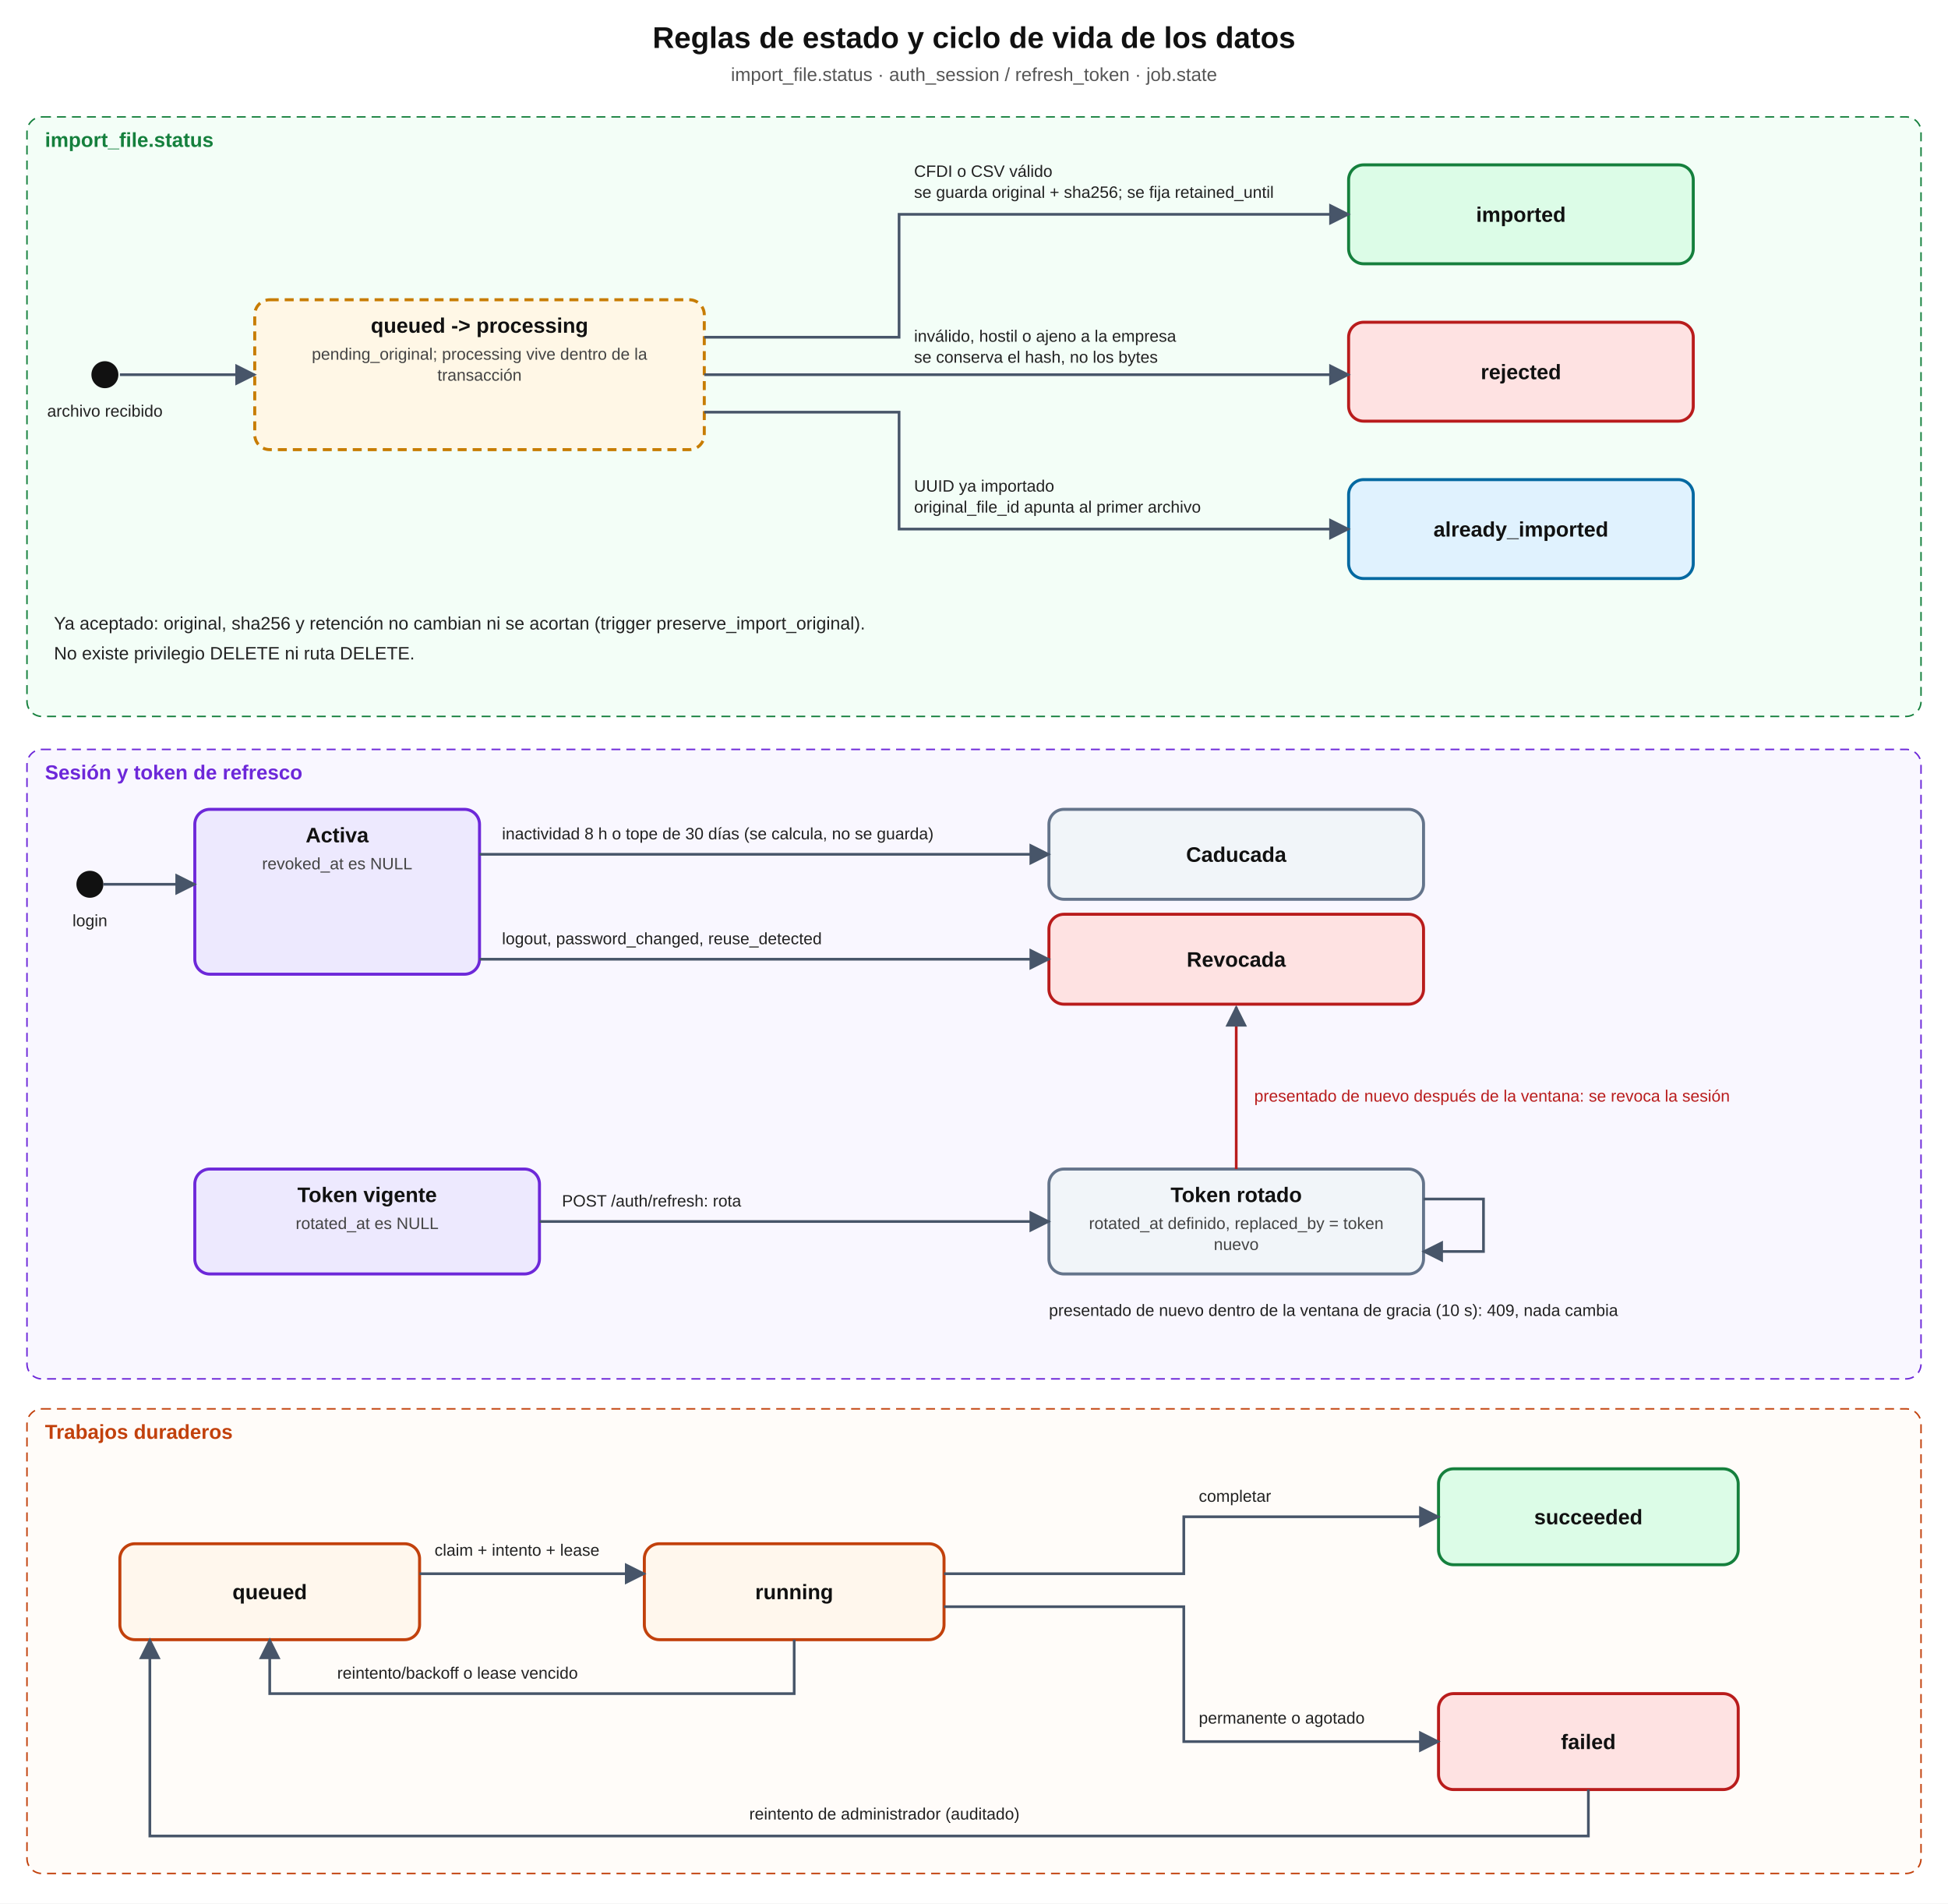
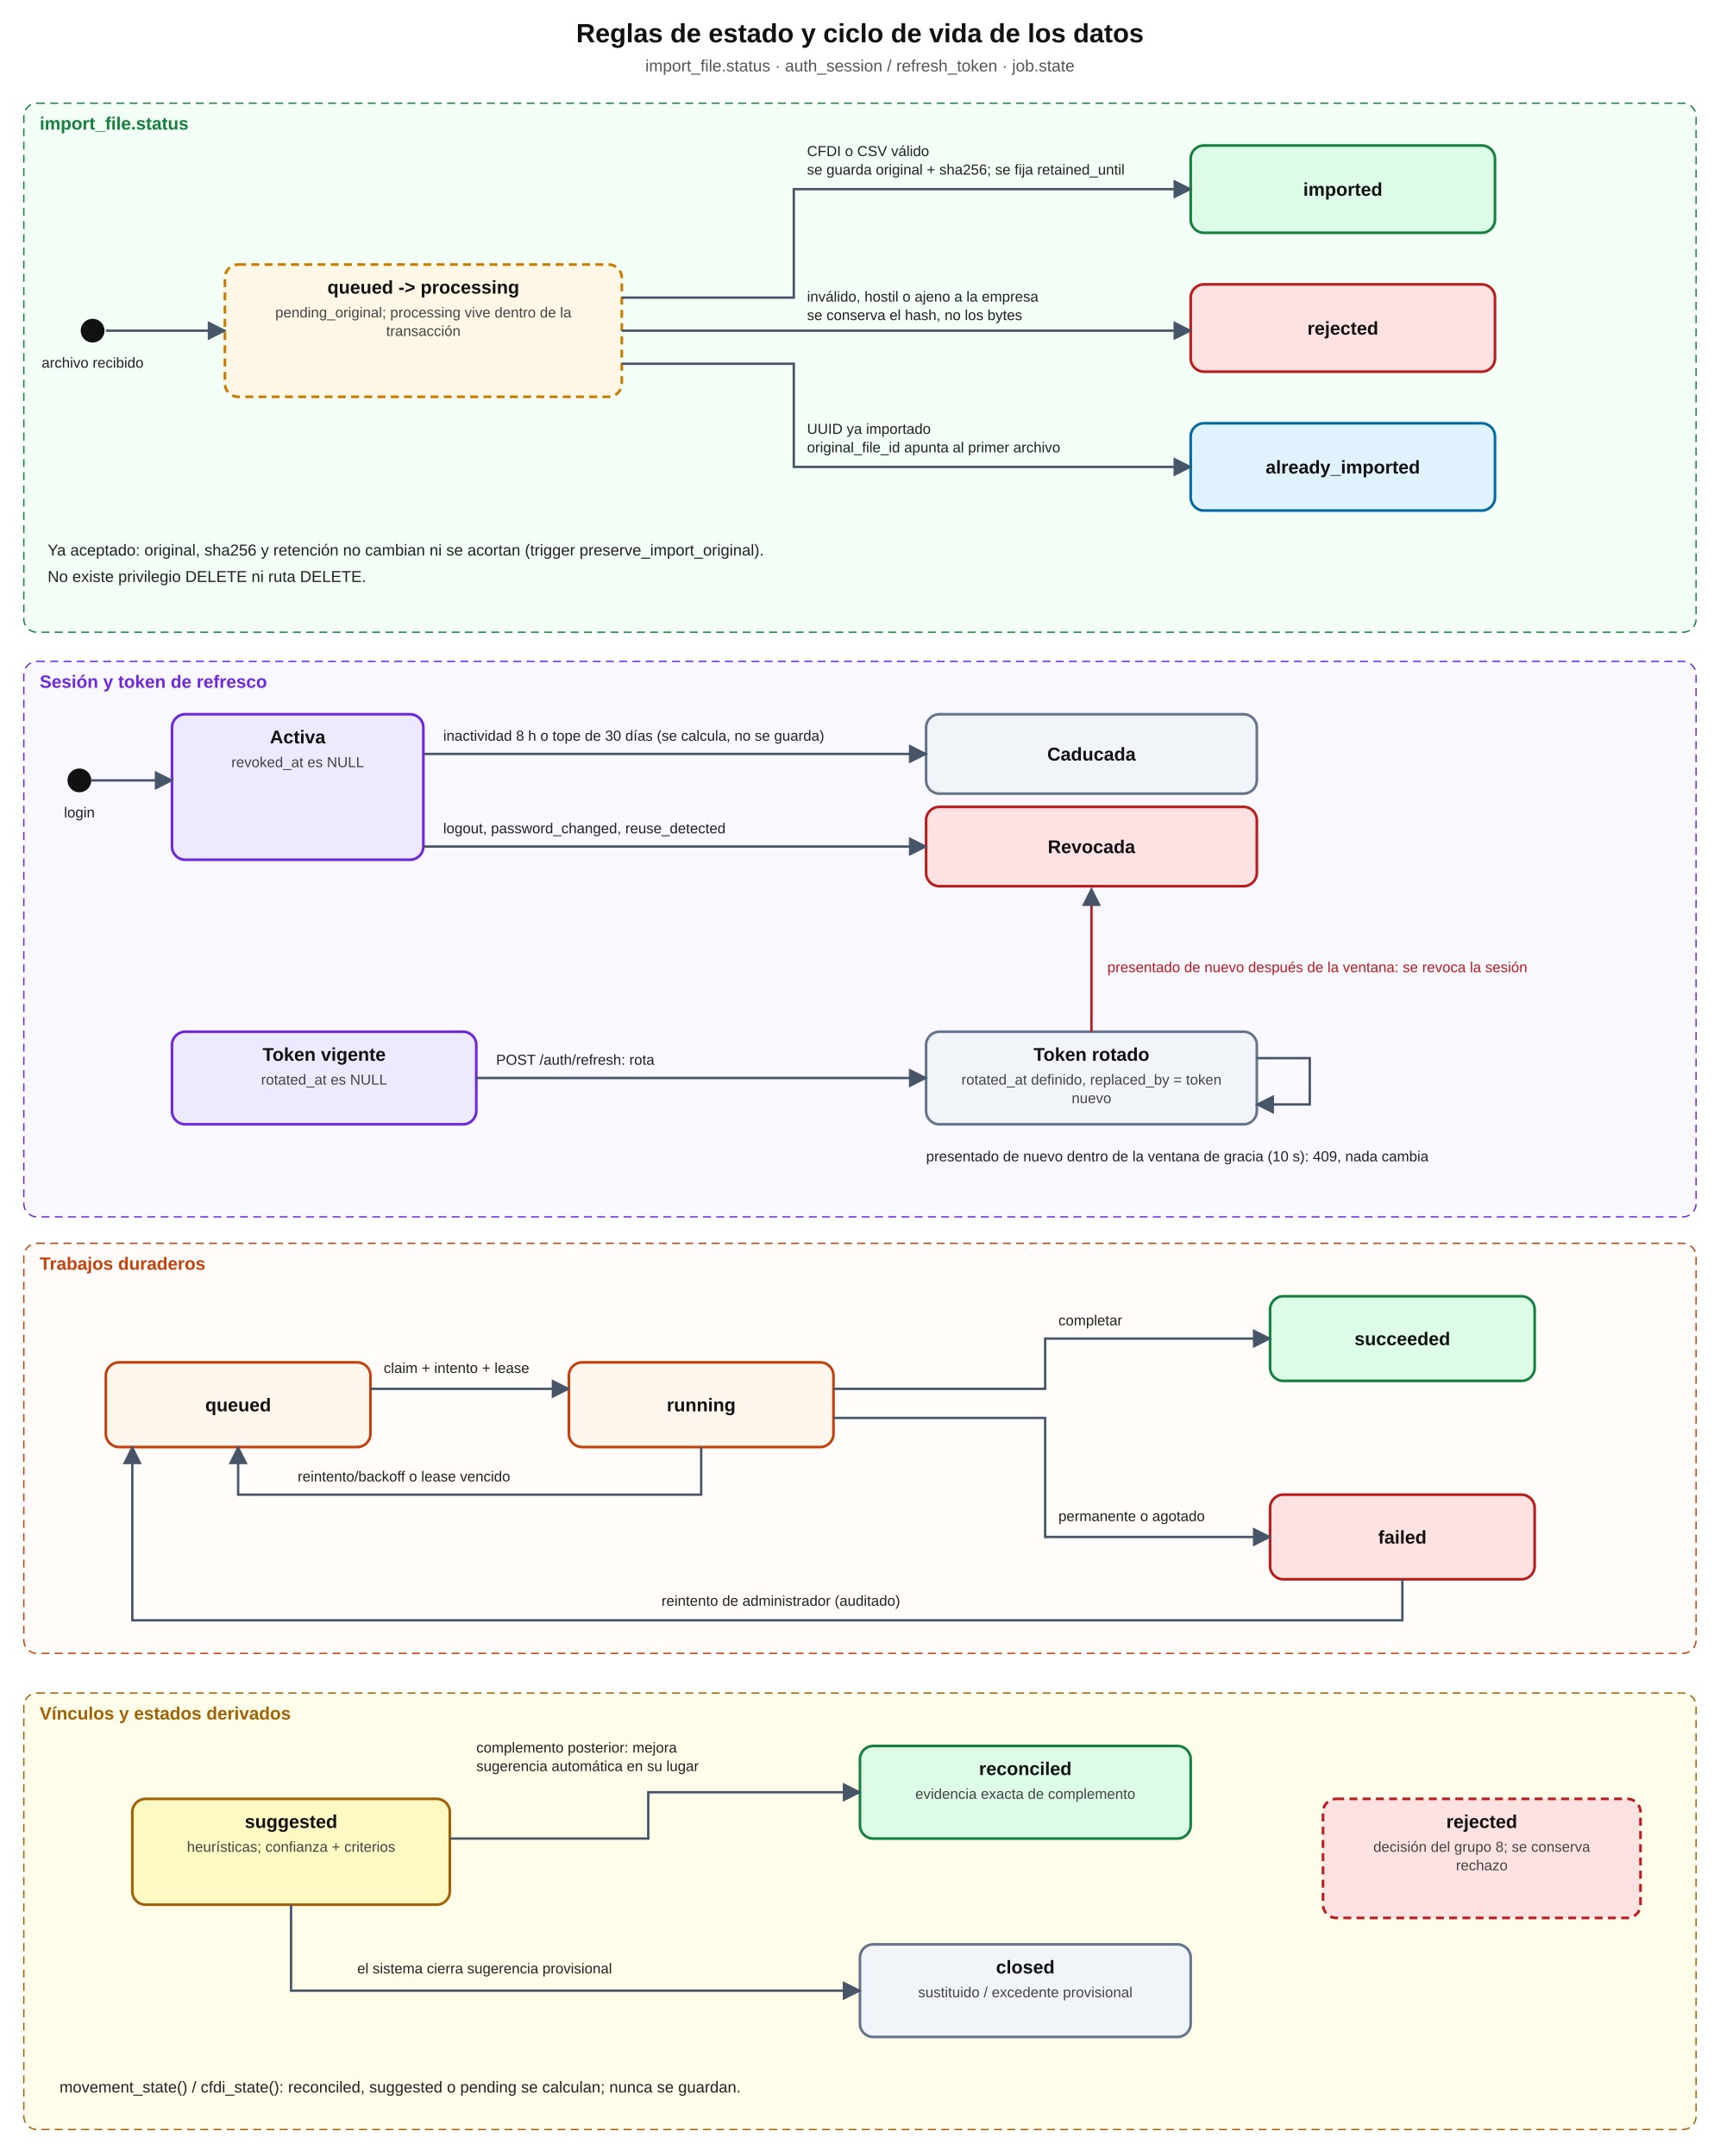
- <svg xmlns="http://www.w3.org/2000/svg" width="1300" height="1270" viewBox="0 0 1300 1270" font-family="Liberation Sans, Arial, sans-serif">
-   <rect width="1300" height="1270" fill="#fff" />
+ <svg xmlns="http://www.w3.org/2000/svg" width="1300" height="1630" viewBox="0 0 1300 1630" font-family="Liberation Sans, Arial, sans-serif">
+   <rect width="1300" height="1630" fill="#fff" />
  <text x="650.0" y="32" text-anchor="middle" font-size="20" font-weight="bold" fill="#111">Reglas de estado y ciclo de vida de los datos</text>
  <text x="650.0" y="54" text-anchor="middle" font-size="12.5" fill="#555">import_file.status · auth_session / refresh_token · job.state</text>
  <defs>
    <marker id="arr" viewBox="0 0 10 10" refX="9" refY="5" markerWidth="8" markerHeight="8" orient="auto-start-reverse">
      <path d="M0 0 L10 5 L0 10 z" fill="#475569" />
    </marker>
  </defs>
  <rect x="18" y="78" width="1264" height="400" rx="10" fill="#dcfce7" fill-opacity="0.35" stroke="#15803d" stroke-dasharray="6 4" />
  <text x="30" y="98" font-size="13.5" font-weight="bold" fill="#15803d">import_file.status</text>
  <circle cx="70" cy="250" r="9" fill="#111" />
  <text x="70" y="278" text-anchor="middle" font-size="11" fill="#222">archivo recibido</text>
  <rect x="170" y="200" width="300" height="100" rx="10" fill="#fff7e6" stroke="#c77c00" stroke-width="2" stroke-dasharray="6 4" />
  <text x="320.0" y="222" text-anchor="middle" font-size="14" font-weight="bold" fill="#111">queued -&gt; processing</text>
  <text x="320.0" y="240" text-anchor="middle" font-size="11" fill="#444">pending_original; processing vive dentro de la</text>
  <text x="320.0" y="254" text-anchor="middle" font-size="11" fill="#444">transacción</text>
  <path d="M80 250 L170 250" fill="none" stroke="#475569" stroke-width="1.8" marker-end="url(#arr)" />
  <rect x="900" y="110" width="230" height="66" rx="10" fill="#dcfce7" stroke="#15803d" stroke-width="2" />
  <text x="1015.0" y="148.0" text-anchor="middle" font-size="14" font-weight="bold" fill="#111">imported</text>
  <rect x="900" y="215" width="230" height="66" rx="10" fill="#fee2e2" stroke="#b91c1c" stroke-width="2" />
  <text x="1015.0" y="253.0" text-anchor="middle" font-size="14" font-weight="bold" fill="#111">rejected</text>
  <rect x="900" y="320" width="230" height="66" rx="10" fill="#e0f2fe" stroke="#0369a1" stroke-width="2" />
  <text x="1015.0" y="358.0" text-anchor="middle" font-size="14" font-weight="bold" fill="#111">already_imported</text>
  <path d="M470 225 L600 225 L600 143 L900 143" fill="none" stroke="#475569" stroke-width="1.8" marker-end="url(#arr)" />
  <text x="610" y="118" font-size="11" fill="#222" text-anchor="start">CFDI o CSV válido</text>
  <text x="610" y="132" font-size="11" fill="#222" text-anchor="start">se guarda original + sha256; se fija retained_until</text>
  <path d="M470 250 L900 250" fill="none" stroke="#475569" stroke-width="1.8" marker-end="url(#arr)" />
  <text x="610" y="228" font-size="11" fill="#222" text-anchor="start">inválido, hostil o ajeno a la empresa</text>
  <text x="610" y="242" font-size="11" fill="#222" text-anchor="start">se conserva el hash, no los bytes</text>
  <path d="M470 275 L600 275 L600 353 L900 353" fill="none" stroke="#475569" stroke-width="1.8" marker-end="url(#arr)" />
  <text x="610" y="328" font-size="11" fill="#222" text-anchor="start">UUID ya importado</text>
  <text x="610" y="342" font-size="11" fill="#222" text-anchor="start">original_file_id apunta al primer archivo</text>
  <text x="36" y="420" font-size="12" fill="#222">Ya aceptado: original, sha256 y retención no cambian ni se acortan (trigger preserve_import_original).</text>
  <text x="36" y="440" font-size="12" fill="#222">No existe privilegio DELETE ni ruta DELETE.</text>
  <rect x="18" y="500" width="1264" height="420" rx="10" fill="#ede9fe" fill-opacity="0.35" stroke="#6d28d9" stroke-dasharray="6 4" />
  <text x="30" y="520" font-size="13.5" font-weight="bold" fill="#6d28d9">Sesión y token de refresco</text>
  <circle cx="60" cy="590" r="9" fill="#111" />
  <text x="60" y="618" text-anchor="middle" font-size="11" fill="#222">login</text>
  <rect x="130" y="540" width="190" height="110" rx="10" fill="#ede9fe" stroke="#6d28d9" stroke-width="2" />
  <text x="225.0" y="562" text-anchor="middle" font-size="14" font-weight="bold" fill="#111">Activa</text>
  <text x="225.0" y="580" text-anchor="middle" font-size="11" fill="#444">revoked_at es NULL</text>
  <path d="M69 590 L130 590" fill="none" stroke="#475569" stroke-width="1.8" marker-end="url(#arr)" />
  <rect x="700" y="540" width="250" height="60" rx="10" fill="#f1f5f9" stroke="#64748b" stroke-width="2" />
  <text x="825.0" y="575.0" text-anchor="middle" font-size="14" font-weight="bold" fill="#111">Caducada</text>
  <rect x="700" y="610" width="250" height="60" rx="10" fill="#fee2e2" stroke="#b91c1c" stroke-width="2" />
  <text x="825.0" y="645.0" text-anchor="middle" font-size="14" font-weight="bold" fill="#111">Revocada</text>
  <path d="M320 570 L700 570" fill="none" stroke="#475569" stroke-width="1.8" marker-end="url(#arr)" />
  <text x="335" y="560" font-size="11" fill="#222" text-anchor="start">inactividad 8 h o tope de 30 días (se calcula, no se guarda)</text>
  <path d="M320 640 L700 640" fill="none" stroke="#475569" stroke-width="1.8" marker-end="url(#arr)" />
  <text x="335" y="630" font-size="11" fill="#222" text-anchor="start">logout, password_changed, reuse_detected</text>
  <rect x="130" y="780" width="230" height="70" rx="10" fill="#ede9fe" stroke="#6d28d9" stroke-width="2" />
  <text x="245.0" y="802" text-anchor="middle" font-size="14" font-weight="bold" fill="#111">Token vigente</text>
  <text x="245.0" y="820" text-anchor="middle" font-size="11" fill="#444">rotated_at es NULL</text>
  <rect x="700" y="780" width="250" height="70" rx="10" fill="#f1f5f9" stroke="#64748b" stroke-width="2" />
  <text x="825.0" y="802" text-anchor="middle" font-size="14" font-weight="bold" fill="#111">Token rotado</text>
  <text x="825.0" y="820" text-anchor="middle" font-size="11" fill="#444">rotated_at definido, replaced_by = token</text>
  <text x="825.0" y="834" text-anchor="middle" font-size="11" fill="#444">nuevo</text>
  <path d="M360 815 L700 815" fill="none" stroke="#475569" stroke-width="1.8" marker-end="url(#arr)" />
  <text x="375" y="805" font-size="11" fill="#222" text-anchor="start">POST /auth/refresh: rota</text>
  <path d="M950 800 L990 800 L990 835 L950 835" fill="none" stroke="#475569" stroke-width="1.8" marker-end="url(#arr)" />
  <text x="700" y="878" font-size="11" fill="#222">presentado de nuevo dentro de la ventana de gracia (10 s): 409, nada cambia</text>
  <path d="M825 780 L825 672" fill="none" stroke="#b91c1c" stroke-width="1.8" marker-end="url(#arr)" />
  <text x="837" y="735" font-size="11" fill="#b91c1c">presentado de nuevo después de la ventana: se revoca la sesión</text>
  <rect x="18" y="940" width="1264" height="310" rx="10" fill="#fff7ed" fill-opacity="0.35" stroke="#c2410c" stroke-dasharray="6 4" />
  <text x="30" y="960" font-size="13.5" font-weight="bold" fill="#c2410c">Trabajos duraderos</text>
  <rect x="80" y="1030" width="200" height="64" rx="10" fill="#fff7ed" stroke="#c2410c" stroke-width="2" />
  <text x="180.0" y="1067.0" text-anchor="middle" font-size="14" font-weight="bold" fill="#111">queued</text>
  <rect x="430" y="1030" width="200" height="64" rx="10" fill="#fff7ed" stroke="#c2410c" stroke-width="2" />
  <text x="530.0" y="1067.0" text-anchor="middle" font-size="14" font-weight="bold" fill="#111">running</text>
  <rect x="960" y="980" width="200" height="64" rx="10" fill="#dcfce7" stroke="#15803d" stroke-width="2" />
  <text x="1060.0" y="1017.0" text-anchor="middle" font-size="14" font-weight="bold" fill="#111">succeeded</text>
  <rect x="960" y="1130" width="200" height="64" rx="10" fill="#fee2e2" stroke="#b91c1c" stroke-width="2" />
  <text x="1060.0" y="1167.0" text-anchor="middle" font-size="14" font-weight="bold" fill="#111">failed</text>
  <path d="M280 1050 L430 1050" fill="none" stroke="#475569" stroke-width="1.8" marker-end="url(#arr)" />
  <text x="290" y="1038" font-size="11" fill="#222" text-anchor="start">claim + intento + lease</text>
  <path d="M630 1050 L790 1050 L790 1012 L960 1012" fill="none" stroke="#475569" stroke-width="1.8" marker-end="url(#arr)" />
  <text x="800" y="1002" font-size="11" fill="#222" text-anchor="start">completar</text>
  <path d="M630 1072 L790 1072 L790 1162 L960 1162" fill="none" stroke="#475569" stroke-width="1.8" marker-end="url(#arr)" />
  <text x="800" y="1150" font-size="11" fill="#222" text-anchor="start">permanente o agotado</text>
  <path d="M530 1094 L530 1130 L180 1130 L180 1094" fill="none" stroke="#475569" stroke-width="1.8" marker-end="url(#arr)" />
  <text x="225" y="1120" font-size="11" fill="#222" text-anchor="start">reintento/backoff o lease vencido</text>
  <path d="M1060 1194 L1060 1225 L100 1225 L100 1094" fill="none" stroke="#475569" stroke-width="1.8" marker-end="url(#arr)" />
  <text x="500" y="1214" font-size="11" fill="#222" text-anchor="start">reintento de administrador (auditado)</text>
+   <rect x="18" y="1280" width="1264" height="330" rx="10" fill="#fef9c3" fill-opacity="0.35" stroke="#a16207" stroke-dasharray="6 4" />
+   <text x="30" y="1300" font-size="13.5" font-weight="bold" fill="#a16207">Vínculos y estados derivados</text>
+   <rect x="100" y="1360" width="240" height="80" rx="10" fill="#fef9c3" stroke="#a16207" stroke-width="2" />
+   <text x="220.0" y="1382" text-anchor="middle" font-size="14" font-weight="bold" fill="#111">suggested</text>
+   <text x="220.0" y="1400" text-anchor="middle" font-size="11" fill="#444">heurísticas; confianza + criterios</text>
+   <rect x="650" y="1320" width="250" height="70" rx="10" fill="#dcfce7" stroke="#15803d" stroke-width="2" />
+   <text x="775.0" y="1342" text-anchor="middle" font-size="14" font-weight="bold" fill="#111">reconciled</text>
+   <text x="775.0" y="1360" text-anchor="middle" font-size="11" fill="#444">evidencia exacta de complemento</text>
+   <rect x="650" y="1470" width="250" height="70" rx="10" fill="#f1f5f9" stroke="#64748b" stroke-width="2" />
+   <text x="775.0" y="1492" text-anchor="middle" font-size="14" font-weight="bold" fill="#111">closed</text>
+   <text x="775.0" y="1510" text-anchor="middle" font-size="11" fill="#444">sustituido / excedente provisional</text>
+   <rect x="1000" y="1360" width="240" height="90" rx="10" fill="#fee2e2" stroke="#b91c1c" stroke-width="2" stroke-dasharray="6 4" />
+   <text x="1120.0" y="1382" text-anchor="middle" font-size="14" font-weight="bold" fill="#111">rejected</text>
+   <text x="1120.0" y="1400" text-anchor="middle" font-size="11" fill="#444">decisión del grupo 8; se conserva</text>
+   <text x="1120.0" y="1414" text-anchor="middle" font-size="11" fill="#444">rechazo</text>
+   <path d="M340 1390 L490 1390 L490 1355 L650 1355" fill="none" stroke="#475569" stroke-width="1.8" marker-end="url(#arr)" />
+   <text x="360" y="1325" font-size="11" fill="#222" text-anchor="start">complemento posterior: mejora</text>
+   <text x="360" y="1339" font-size="11" fill="#222" text-anchor="start">sugerencia automática en su lugar</text>
+   <path d="M220 1440 L220 1505 L650 1505" fill="none" stroke="#475569" stroke-width="1.8" marker-end="url(#arr)" />
+   <text x="270" y="1492" font-size="11" fill="#222" text-anchor="start">el sistema cierra sugerencia provisional</text>
+   <text x="45" y="1582" font-size="12" fill="#222">movement_state() / cfdi_state(): reconciled, suggested o pending se calculan; nunca se guardan.</text>
</svg>
